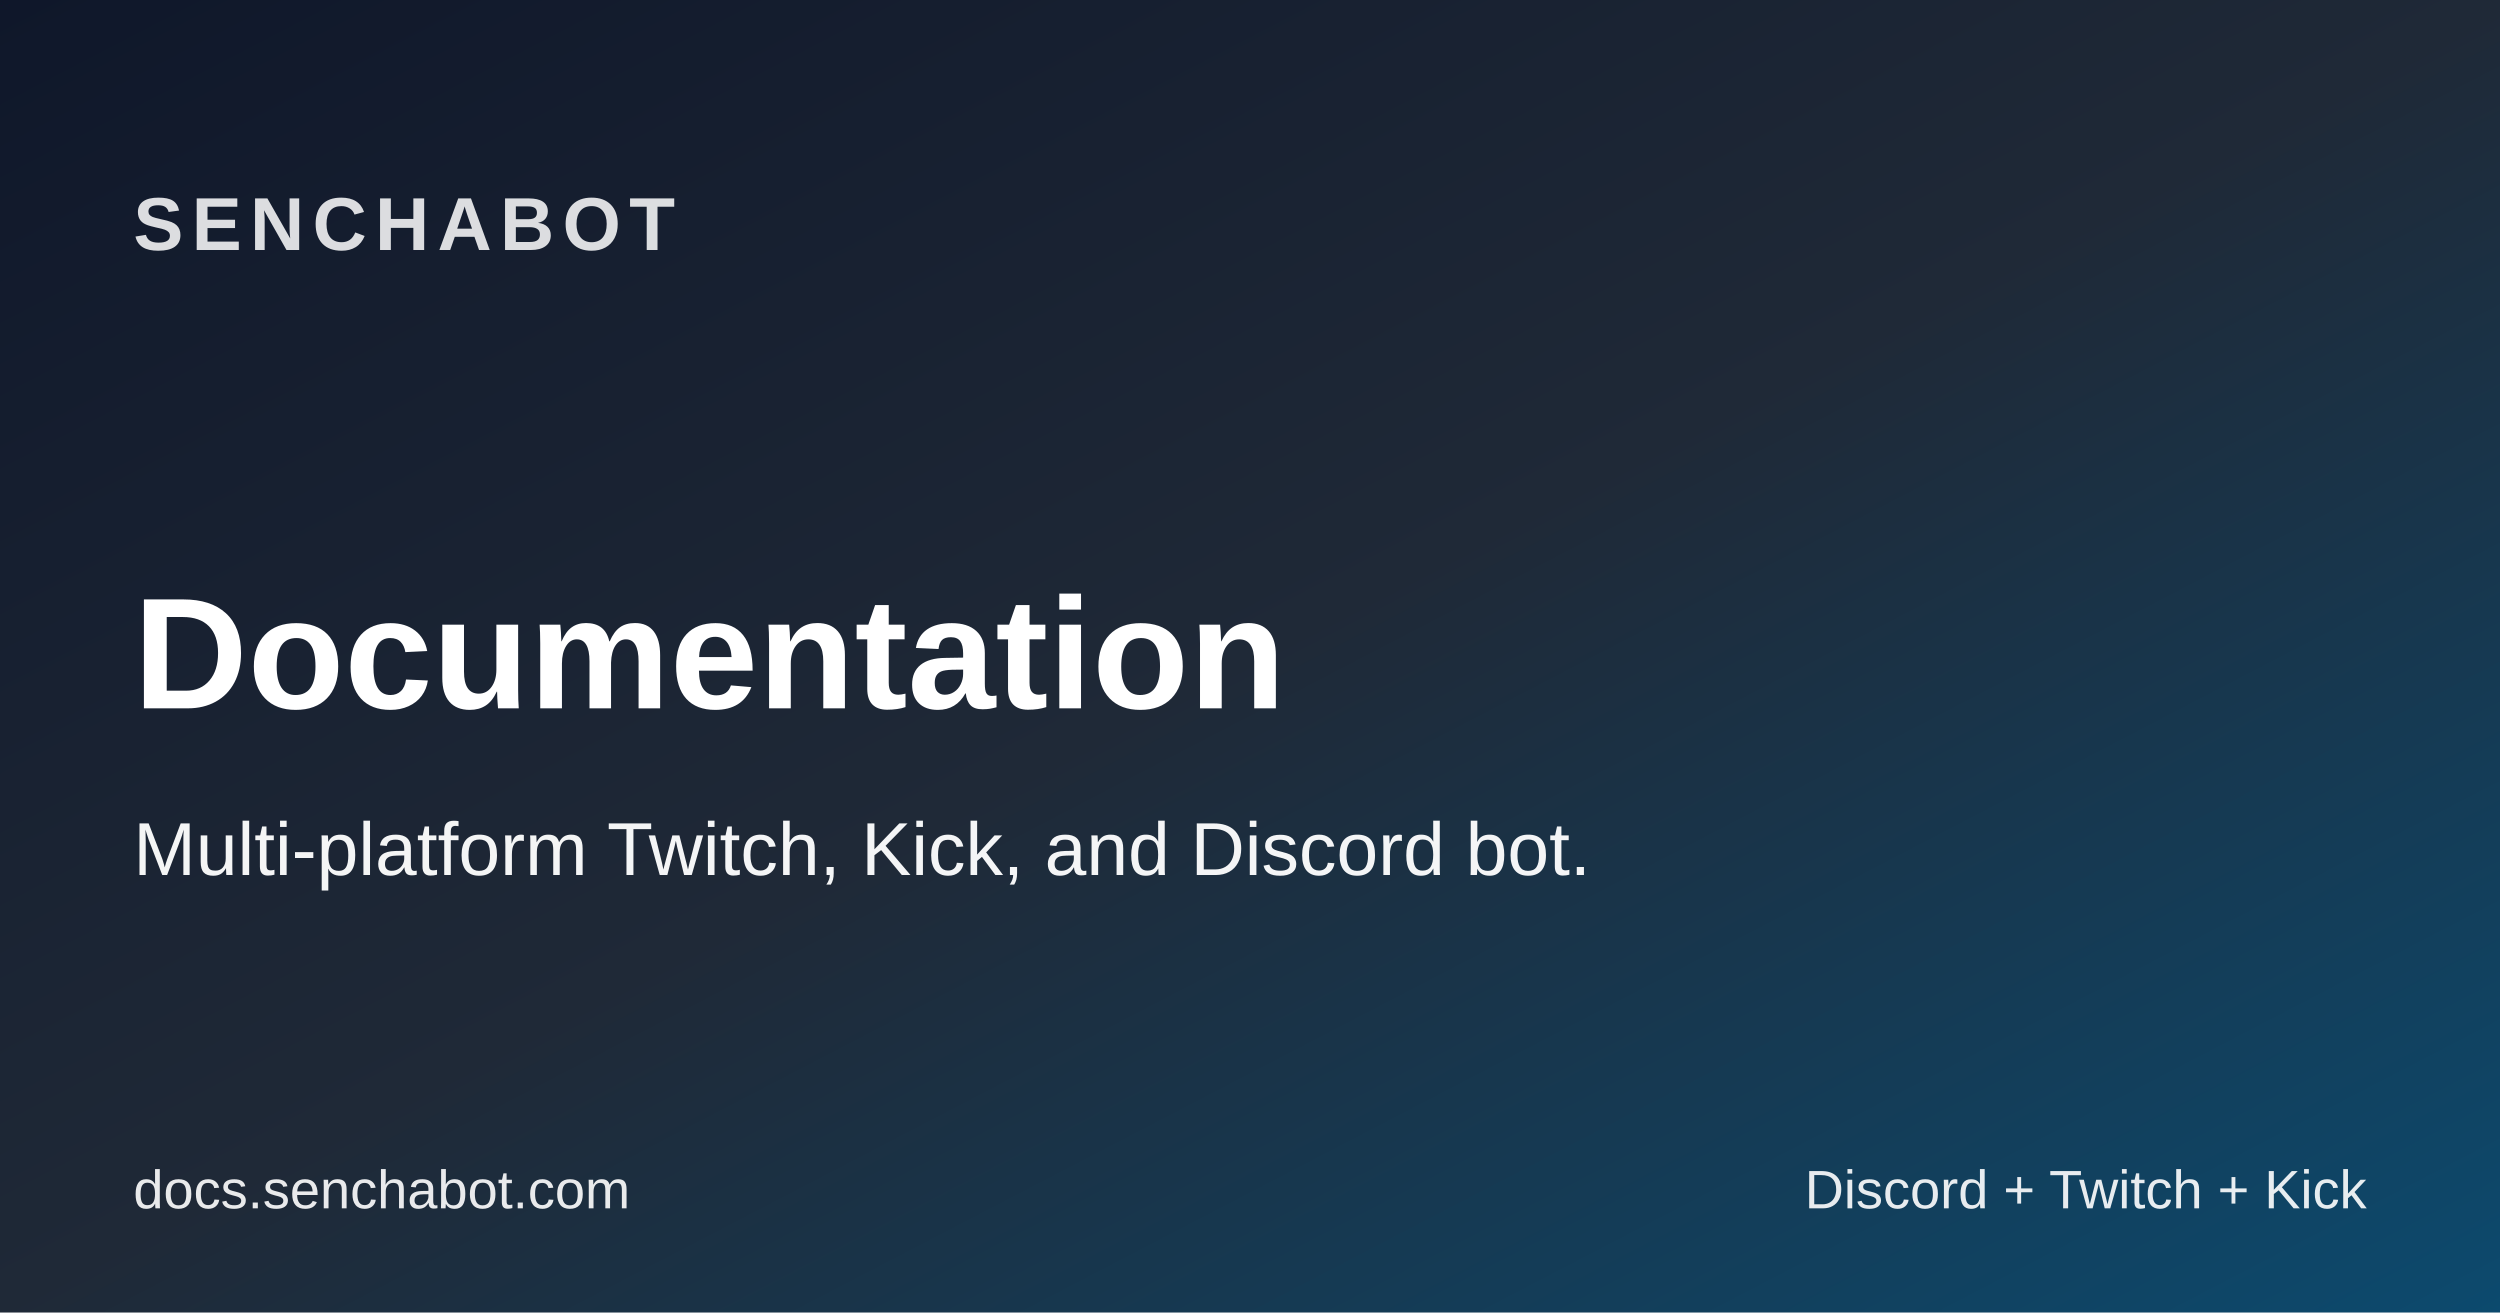
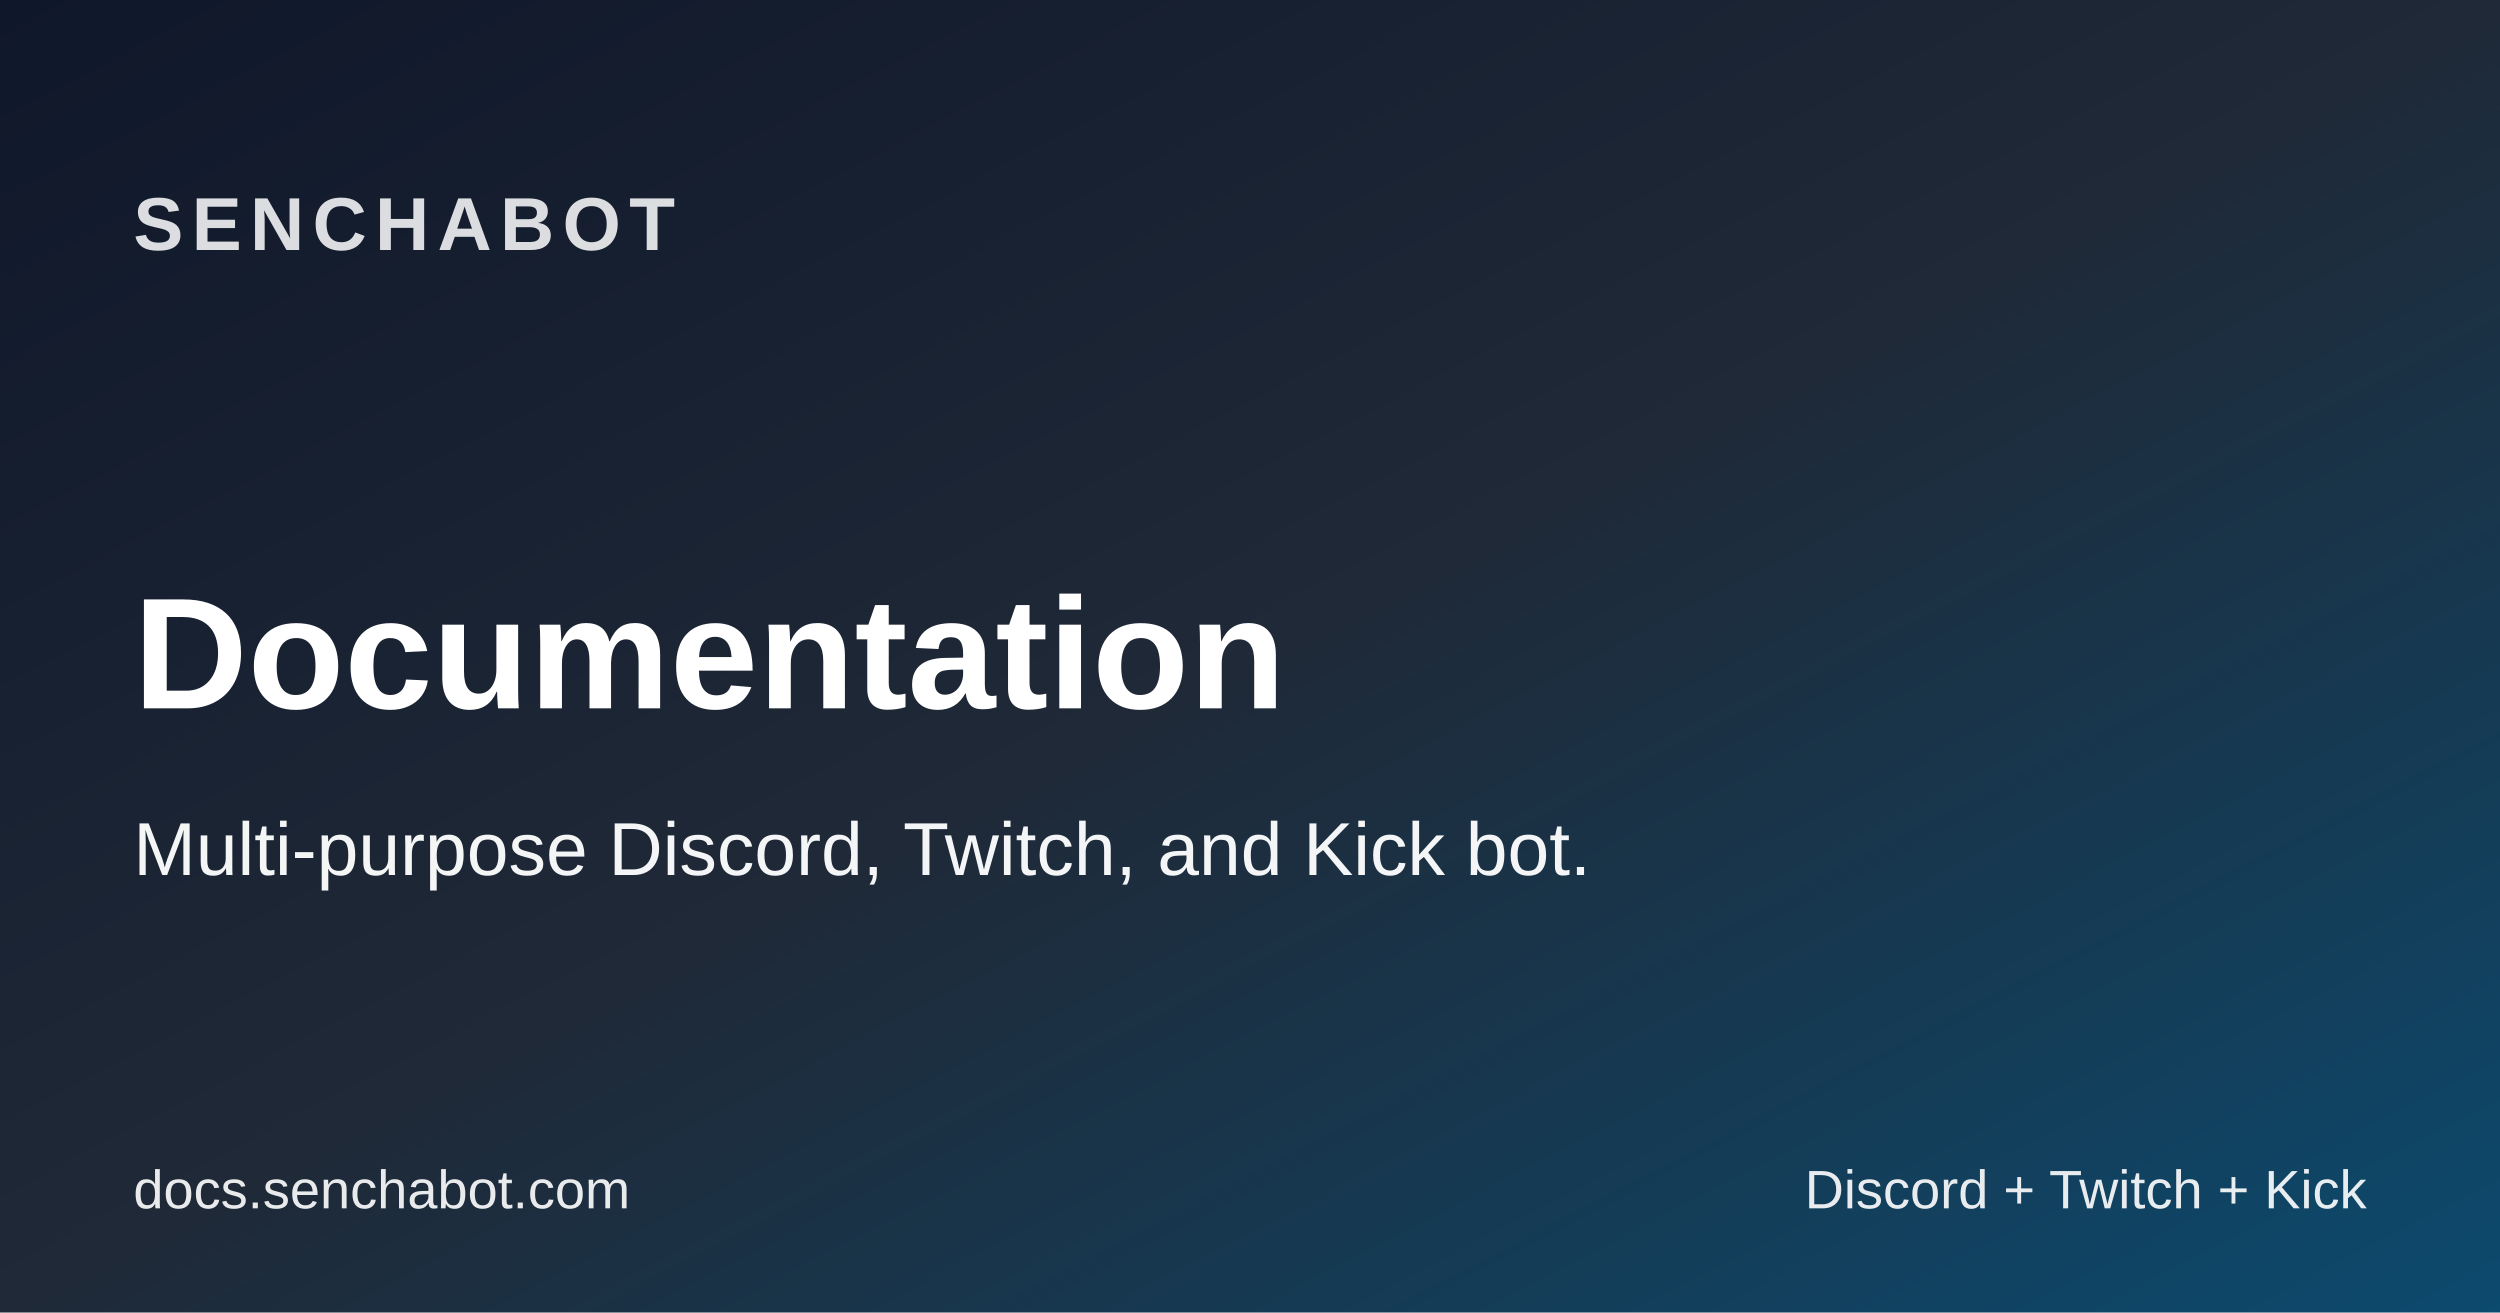
<svg xmlns="http://www.w3.org/2000/svg" width="1200" height="630" viewBox="0 0 1200 630">
  <defs>
    <linearGradient id="bg" x1="0%" y1="0%" x2="100%" y2="100%">
      <stop offset="0%" stop-color="#0f172a" />
      <stop offset="50%" stop-color="#1f2937" />
      <stop offset="100%" stop-color="#0c4a6e" />
    </linearGradient>
  </defs>
  <rect width="1200" height="630" fill="url(#bg)" />
  <text x="64" y="120" fill="white" font-family="Arial, sans-serif" font-size="36" font-weight="700" opacity="0.85" letter-spacing="4">SENCHABOT</text>
  <text x="64" y="340" fill="white" font-family="Arial, sans-serif" font-size="76" font-weight="800">Documentation</text>
-   <text x="64" y="420" fill="white" font-family="Arial, sans-serif" font-size="36" font-weight="400" opacity="0.95">Multi-platform Twitch, Kick, and Discord bot.</text>
+   <text x="64" y="420" fill="white" font-family="Arial, sans-serif" font-size="36" font-weight="400" opacity="0.95">Multi-purpose Discord, Twitch, and Kick bot.</text>
  <text x="64" y="580" fill="white" font-family="Arial, sans-serif" font-size="26" opacity="0.9">docs.senchabot.com</text>
  <text x="1136" y="580" text-anchor="end" fill="white" font-family="Arial, sans-serif" font-size="26" opacity="0.9">Discord + Twitch + Kick</text>
</svg>
